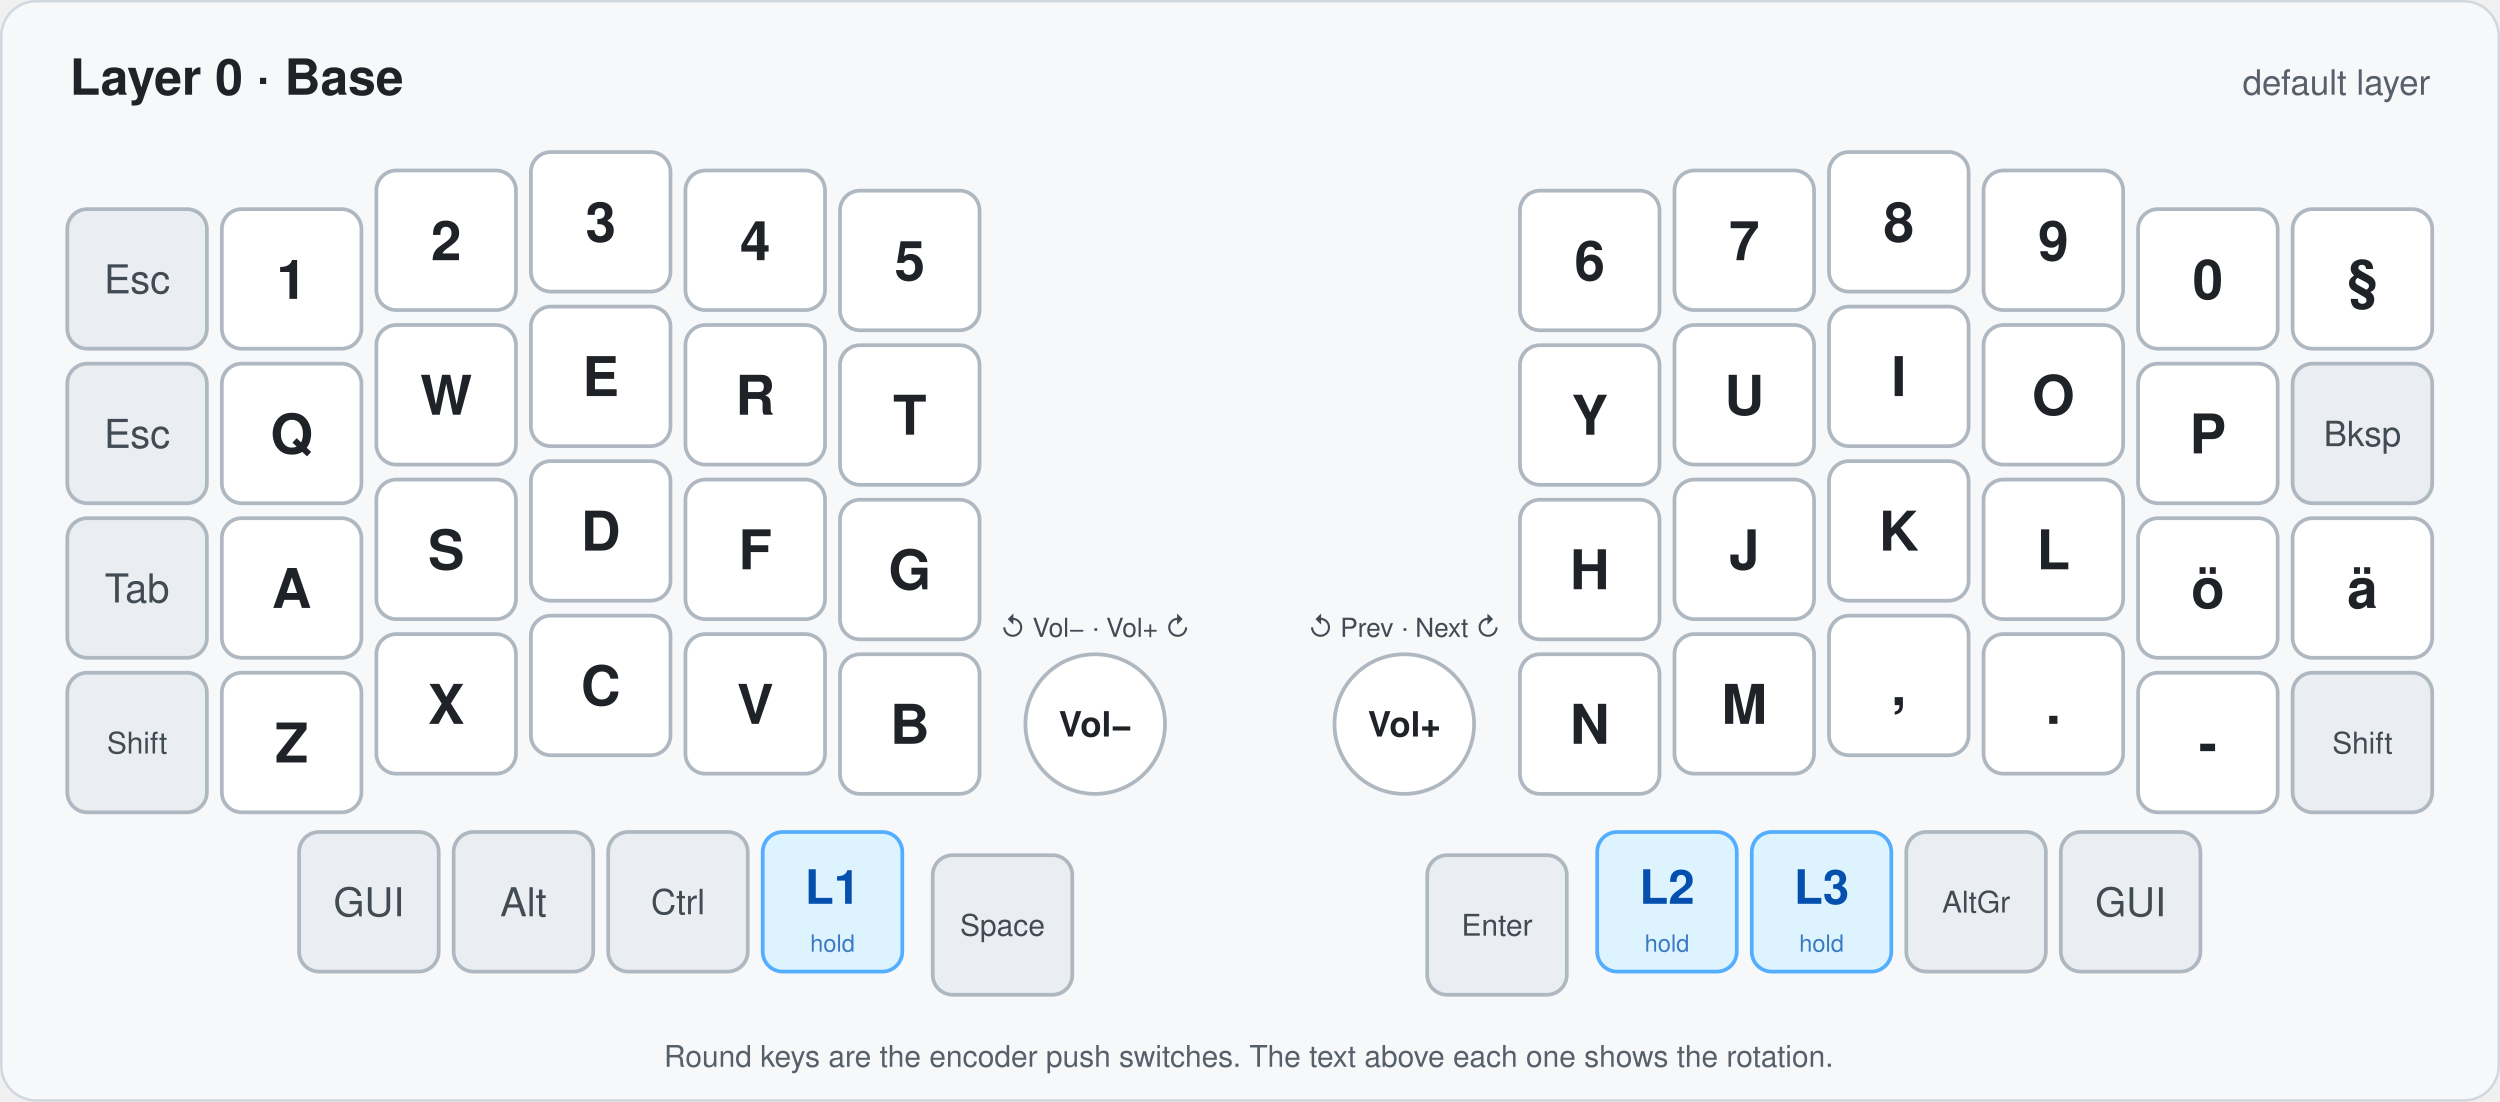
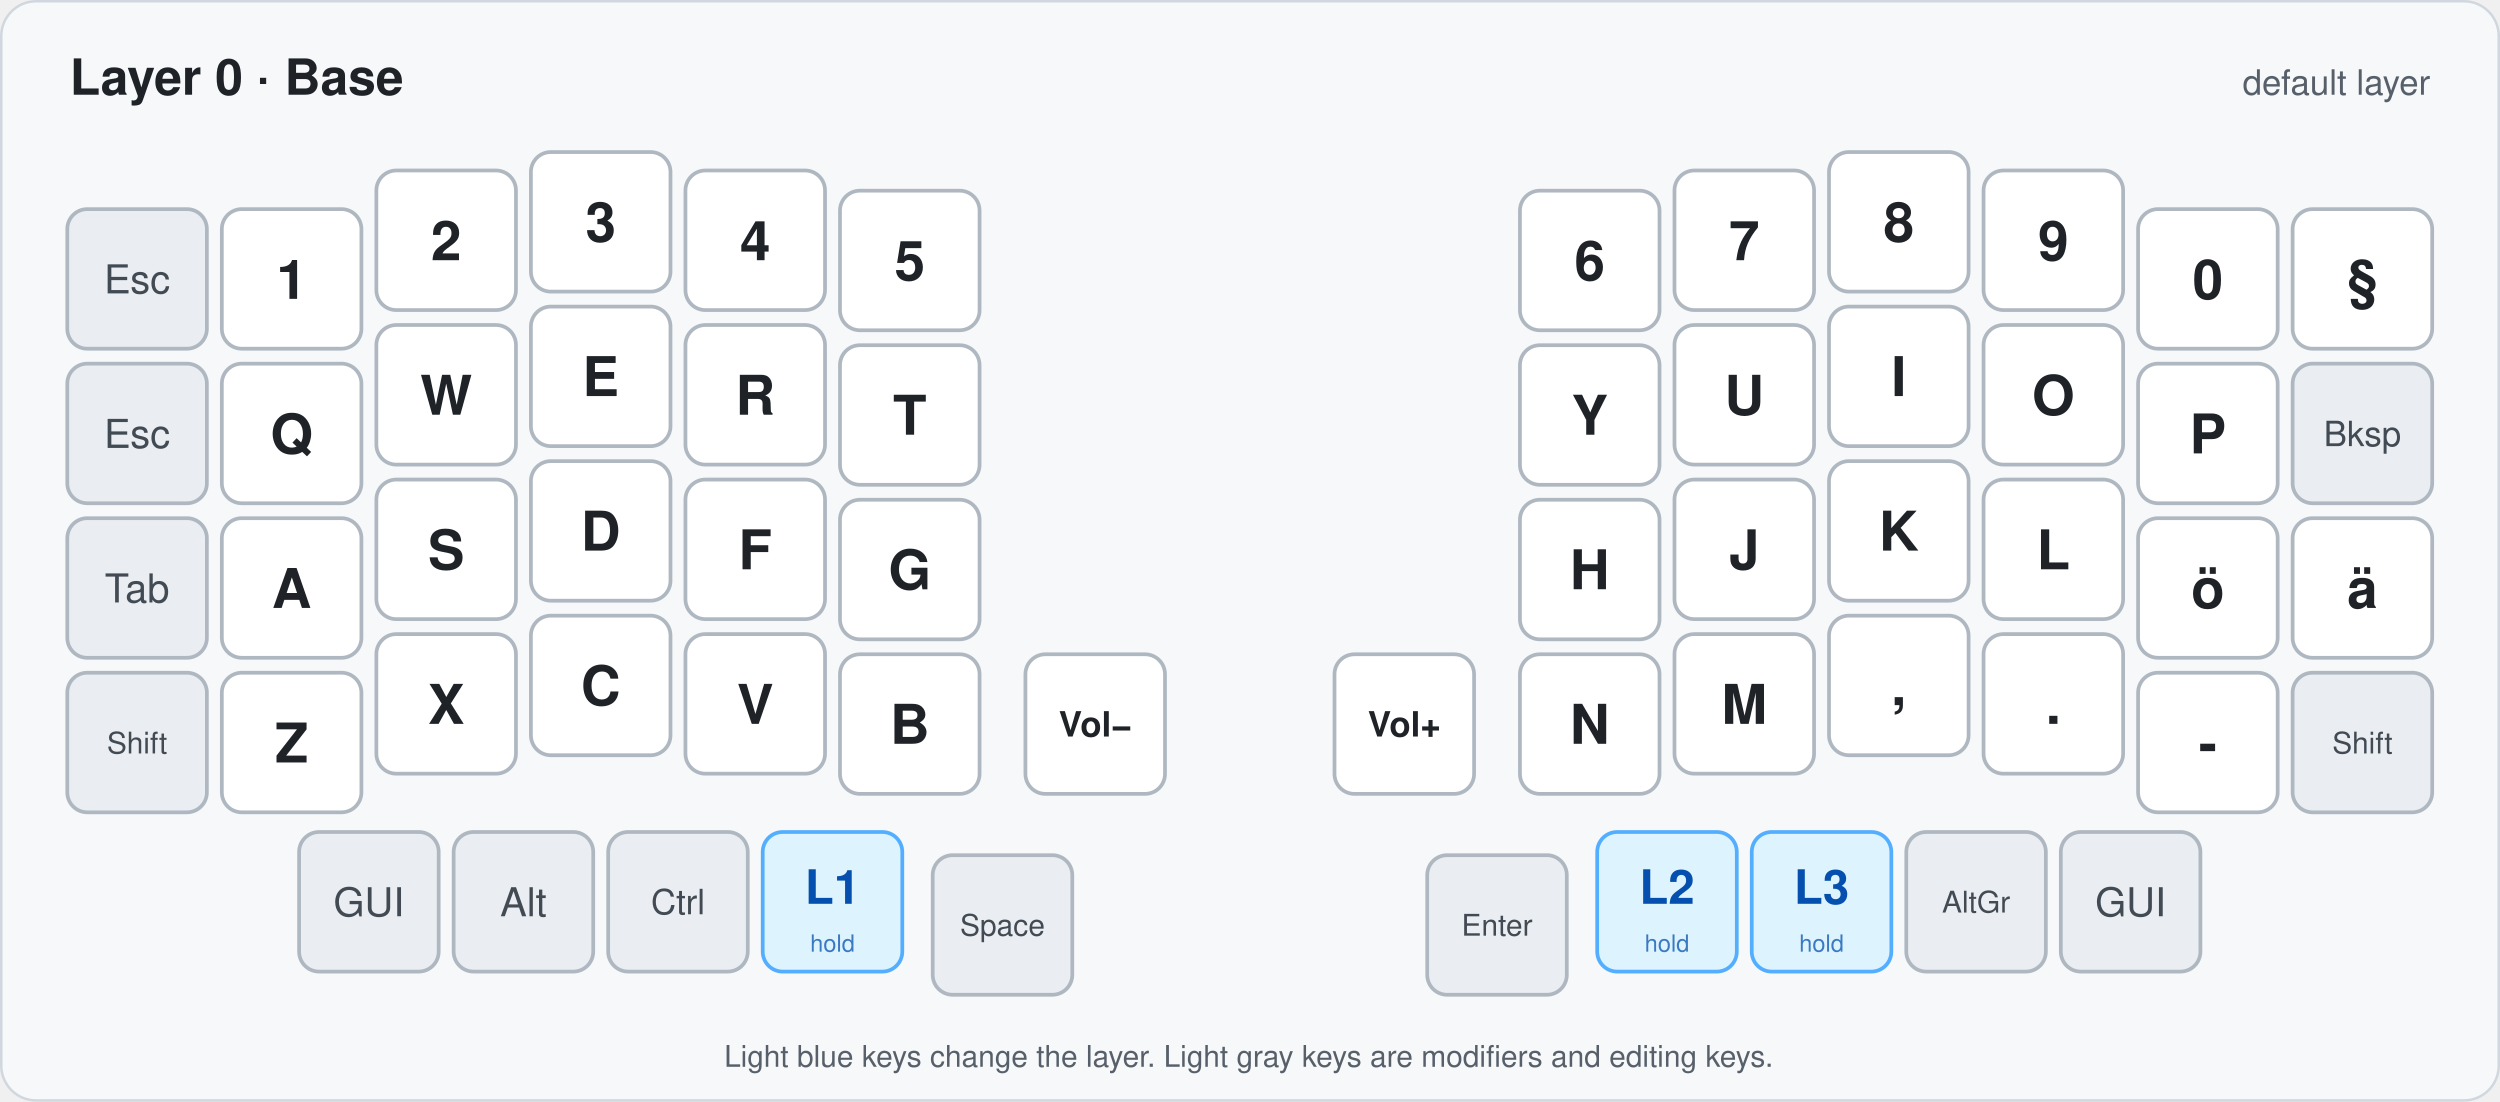
<svg xmlns="http://www.w3.org/2000/svg" viewBox="0 0 1003 442" width="1003" height="442" font-family="-apple-system, 'Segoe UI', Helvetica, Arial, sans-serif">
  <rect x="0.5" y="0.5" width="1002" height="441" rx="14" fill="#f6f8fa" stroke="#d0d7de" />
  <text x="28" y="38" font-size="20" font-weight="600" fill="#1f2328">Layer 0 · Base</text>
  <text x="975" y="38" font-size="14" fill="#57606a" text-anchor="end">default layer</text>
  <rect x="27.0" y="83.9" width="56" height="56.0" rx="8" fill="#eaeef2" stroke="#afb8c1" stroke-width="1.5" />
  <text x="55.0" y="117.7" font-size="16" font-weight="400" fill="#424a53" text-anchor="middle">Esc</text>
  <rect x="89.0" y="83.9" width="56" height="56.0" rx="8" fill="#ffffff" stroke="#afb8c1" stroke-width="1.5" />
  <text x="117.0" y="119.9" font-size="22" font-weight="600" fill="#1f2328" text-anchor="middle">1</text>
  <rect x="151.0" y="68.4" width="56" height="56.0" rx="8" fill="#ffffff" stroke="#afb8c1" stroke-width="1.5" />
  <text x="179.0" y="104.4" font-size="22" font-weight="600" fill="#1f2328" text-anchor="middle">2</text>
  <rect x="213.0" y="61.0" width="56" height="56.0" rx="8" fill="#ffffff" stroke="#afb8c1" stroke-width="1.5" />
  <text x="241.0" y="96.9" font-size="22" font-weight="600" fill="#1f2328" text-anchor="middle">3</text>
  <rect x="275.0" y="68.4" width="56" height="56.0" rx="8" fill="#ffffff" stroke="#afb8c1" stroke-width="1.5" />
  <text x="303.0" y="104.4" font-size="22" font-weight="600" fill="#1f2328" text-anchor="middle">4</text>
  <rect x="337.0" y="76.5" width="56" height="56.0" rx="8" fill="#ffffff" stroke="#afb8c1" stroke-width="1.5" />
  <text x="365.0" y="112.4" font-size="22" font-weight="600" fill="#1f2328" text-anchor="middle">5</text>
  <rect x="27.0" y="145.9" width="56" height="56.0" rx="8" fill="#eaeef2" stroke="#afb8c1" stroke-width="1.5" />
  <text x="55.0" y="179.7" font-size="16" font-weight="400" fill="#424a53" text-anchor="middle">Esc</text>
  <rect x="89.0" y="145.9" width="56" height="56.0" rx="8" fill="#ffffff" stroke="#afb8c1" stroke-width="1.5" />
  <text x="117.0" y="181.9" font-size="22" font-weight="600" fill="#1f2328" text-anchor="middle">Q</text>
  <rect x="151.0" y="130.4" width="56" height="56.0" rx="8" fill="#ffffff" stroke="#afb8c1" stroke-width="1.5" />
  <text x="179.0" y="166.4" font-size="22" font-weight="600" fill="#1f2328" text-anchor="middle">W</text>
  <rect x="213.0" y="123.0" width="56" height="56.0" rx="8" fill="#ffffff" stroke="#afb8c1" stroke-width="1.5" />
  <text x="241.0" y="158.9" font-size="22" font-weight="600" fill="#1f2328" text-anchor="middle">E</text>
  <rect x="275.0" y="130.4" width="56" height="56.0" rx="8" fill="#ffffff" stroke="#afb8c1" stroke-width="1.5" />
  <text x="303.0" y="166.4" font-size="22" font-weight="600" fill="#1f2328" text-anchor="middle">R</text>
  <rect x="337.0" y="138.5" width="56" height="56.0" rx="8" fill="#ffffff" stroke="#afb8c1" stroke-width="1.5" />
  <text x="365.0" y="174.4" font-size="22" font-weight="600" fill="#1f2328" text-anchor="middle">T</text>
  <rect x="27.0" y="207.9" width="56" height="56.0" rx="8" fill="#eaeef2" stroke="#afb8c1" stroke-width="1.5" />
  <text x="55.0" y="241.7" font-size="16" font-weight="400" fill="#424a53" text-anchor="middle">Tab</text>
  <rect x="89.0" y="207.9" width="56" height="56.0" rx="8" fill="#ffffff" stroke="#afb8c1" stroke-width="1.5" />
  <text x="117.0" y="243.9" font-size="22" font-weight="600" fill="#1f2328" text-anchor="middle">A</text>
  <rect x="151.0" y="192.4" width="56" height="56.0" rx="8" fill="#ffffff" stroke="#afb8c1" stroke-width="1.5" />
  <text x="179.0" y="228.4" font-size="22" font-weight="600" fill="#1f2328" text-anchor="middle">S</text>
  <rect x="213.0" y="185.0" width="56" height="56.0" rx="8" fill="#ffffff" stroke="#afb8c1" stroke-width="1.5" />
  <text x="241.0" y="220.9" font-size="22" font-weight="600" fill="#1f2328" text-anchor="middle">D</text>
  <rect x="275.0" y="192.4" width="56" height="56.0" rx="8" fill="#ffffff" stroke="#afb8c1" stroke-width="1.5" />
  <text x="303.0" y="228.4" font-size="22" font-weight="600" fill="#1f2328" text-anchor="middle">F</text>
  <rect x="337.0" y="200.5" width="56" height="56.0" rx="8" fill="#ffffff" stroke="#afb8c1" stroke-width="1.5" />
  <text x="365.0" y="236.4" font-size="22" font-weight="600" fill="#1f2328" text-anchor="middle">G</text>
  <rect x="27.0" y="269.9" width="56" height="56.0" rx="8" fill="#eaeef2" stroke="#afb8c1" stroke-width="1.5" />
  <text x="55.0" y="302.3" font-size="12" font-weight="400" fill="#424a53" text-anchor="middle">Shift</text>
  <rect x="89.0" y="269.9" width="56" height="56.0" rx="8" fill="#ffffff" stroke="#afb8c1" stroke-width="1.5" />
  <text x="117.0" y="305.9" font-size="22" font-weight="600" fill="#1f2328" text-anchor="middle">Z</text>
  <rect x="151.0" y="254.4" width="56" height="56.0" rx="8" fill="#ffffff" stroke="#afb8c1" stroke-width="1.5" />
  <text x="179.0" y="290.4" font-size="22" font-weight="600" fill="#1f2328" text-anchor="middle">X</text>
  <rect x="213.0" y="247.0" width="56" height="56.0" rx="8" fill="#ffffff" stroke="#afb8c1" stroke-width="1.5" />
  <text x="241.0" y="282.9" font-size="22" font-weight="600" fill="#1f2328" text-anchor="middle">C</text>
  <rect x="275.0" y="254.4" width="56" height="56.0" rx="8" fill="#ffffff" stroke="#afb8c1" stroke-width="1.5" />
  <text x="303.0" y="290.4" font-size="22" font-weight="600" fill="#1f2328" text-anchor="middle">V</text>
  <rect x="337.0" y="262.5" width="56" height="56.0" rx="8" fill="#ffffff" stroke="#afb8c1" stroke-width="1.5" />
  <text x="365.0" y="298.4" font-size="22" font-weight="600" fill="#1f2328" text-anchor="middle">B</text>
  <rect x="120.0" y="333.8" width="56" height="56.0" rx="8" fill="#eaeef2" stroke="#afb8c1" stroke-width="1.5" />
  <text x="148.0" y="367.6" font-size="16" font-weight="400" fill="#424a53" text-anchor="middle">GUI</text>
  <rect x="182.0" y="333.8" width="56" height="56.0" rx="8" fill="#eaeef2" stroke="#afb8c1" stroke-width="1.5" />
  <text x="210.0" y="367.6" font-size="16" font-weight="400" fill="#424a53" text-anchor="middle">Alt</text>
  <rect x="244.0" y="333.8" width="56" height="56.0" rx="8" fill="#eaeef2" stroke="#afb8c1" stroke-width="1.5" />
  <text x="272.0" y="366.8" font-size="14" font-weight="400" fill="#424a53" text-anchor="middle">Ctrl</text>
  <rect x="306.0" y="333.8" width="56" height="56.0" rx="8" fill="#ddf4ff" stroke="#54aeff" stroke-width="1.5" />
  <text x="334.0" y="362.6" font-size="19" font-weight="600" fill="#0550ae" text-anchor="middle">L1</text>
  <text x="334.0" y="381.8" font-size="9.5" fill="#0550ae" opacity="0.75" text-anchor="middle">hold</text>
  <rect x="374.2" y="343.1" width="56" height="56.0" rx="8" fill="#eaeef2" stroke="#afb8c1" stroke-width="1.5" />
  <text x="402.2" y="375.4" font-size="12" font-weight="400" fill="#424a53" text-anchor="middle">Space</text>
-   <circle cx="439.4" cy="290.5" r="28.0" fill="#ffffff" stroke="#afb8c1" stroke-width="1.5" />
+   <rect x="411.4" y="262.5" width="56" height="56.0" rx="8" fill="#ffffff" stroke="#afb8c1" stroke-width="1.5" />
  <text x="439.4" y="295.5" font-size="14" font-weight="600" fill="#1f2328" text-anchor="middle">Vol−</text>
  <rect x="919.8" y="83.9" width="56" height="56.0" rx="8" fill="#ffffff" stroke="#afb8c1" stroke-width="1.5" />
  <text x="947.8" y="119.9" font-size="22" font-weight="600" fill="#1f2328" text-anchor="middle">§</text>
  <rect x="857.8" y="83.9" width="56" height="56.0" rx="8" fill="#ffffff" stroke="#afb8c1" stroke-width="1.5" />
  <text x="885.8" y="119.9" font-size="22" font-weight="600" fill="#1f2328" text-anchor="middle">0</text>
  <rect x="795.8" y="68.4" width="56" height="56.0" rx="8" fill="#ffffff" stroke="#afb8c1" stroke-width="1.5" />
  <text x="823.8" y="104.4" font-size="22" font-weight="600" fill="#1f2328" text-anchor="middle">9</text>
  <rect x="733.8" y="61.0" width="56" height="56.0" rx="8" fill="#ffffff" stroke="#afb8c1" stroke-width="1.5" />
  <text x="761.8" y="96.9" font-size="22" font-weight="600" fill="#1f2328" text-anchor="middle">8</text>
  <rect x="671.8" y="68.4" width="56" height="56.0" rx="8" fill="#ffffff" stroke="#afb8c1" stroke-width="1.5" />
  <text x="699.8" y="104.4" font-size="22" font-weight="600" fill="#1f2328" text-anchor="middle">7</text>
  <rect x="609.8" y="76.5" width="56" height="56.0" rx="8" fill="#ffffff" stroke="#afb8c1" stroke-width="1.5" />
  <text x="637.8" y="112.4" font-size="22" font-weight="600" fill="#1f2328" text-anchor="middle">6</text>
  <rect x="919.8" y="145.9" width="56" height="56.0" rx="8" fill="#eaeef2" stroke="#afb8c1" stroke-width="1.5" />
  <text x="947.8" y="179.0" font-size="14" font-weight="400" fill="#424a53" text-anchor="middle">Bksp</text>
  <rect x="857.8" y="145.9" width="56" height="56.0" rx="8" fill="#ffffff" stroke="#afb8c1" stroke-width="1.5" />
  <text x="885.8" y="181.9" font-size="22" font-weight="600" fill="#1f2328" text-anchor="middle">P</text>
  <rect x="795.8" y="130.4" width="56" height="56.0" rx="8" fill="#ffffff" stroke="#afb8c1" stroke-width="1.5" />
  <text x="823.8" y="166.4" font-size="22" font-weight="600" fill="#1f2328" text-anchor="middle">O</text>
  <rect x="733.8" y="123.0" width="56" height="56.0" rx="8" fill="#ffffff" stroke="#afb8c1" stroke-width="1.5" />
  <text x="761.8" y="158.9" font-size="22" font-weight="600" fill="#1f2328" text-anchor="middle">I</text>
  <rect x="671.8" y="130.4" width="56" height="56.0" rx="8" fill="#ffffff" stroke="#afb8c1" stroke-width="1.5" />
  <text x="699.8" y="166.4" font-size="22" font-weight="600" fill="#1f2328" text-anchor="middle">U</text>
  <rect x="609.8" y="138.5" width="56" height="56.0" rx="8" fill="#ffffff" stroke="#afb8c1" stroke-width="1.5" />
  <text x="637.8" y="174.4" font-size="22" font-weight="600" fill="#1f2328" text-anchor="middle">Y</text>
  <rect x="919.8" y="207.9" width="56" height="56.0" rx="8" fill="#ffffff" stroke="#afb8c1" stroke-width="1.5" />
  <text x="947.8" y="243.9" font-size="22" font-weight="600" fill="#1f2328" text-anchor="middle">ä</text>
  <rect x="857.8" y="207.9" width="56" height="56.0" rx="8" fill="#ffffff" stroke="#afb8c1" stroke-width="1.5" />
  <text x="885.8" y="243.9" font-size="22" font-weight="600" fill="#1f2328" text-anchor="middle">ö</text>
  <rect x="795.8" y="192.4" width="56" height="56.0" rx="8" fill="#ffffff" stroke="#afb8c1" stroke-width="1.5" />
  <text x="823.8" y="228.4" font-size="22" font-weight="600" fill="#1f2328" text-anchor="middle">L</text>
  <rect x="733.8" y="185.0" width="56" height="56.0" rx="8" fill="#ffffff" stroke="#afb8c1" stroke-width="1.5" />
  <text x="761.8" y="220.9" font-size="22" font-weight="600" fill="#1f2328" text-anchor="middle">K</text>
  <rect x="671.8" y="192.4" width="56" height="56.0" rx="8" fill="#ffffff" stroke="#afb8c1" stroke-width="1.5" />
  <text x="699.8" y="228.4" font-size="22" font-weight="600" fill="#1f2328" text-anchor="middle">J</text>
  <rect x="609.8" y="200.5" width="56" height="56.0" rx="8" fill="#ffffff" stroke="#afb8c1" stroke-width="1.5" />
  <text x="637.8" y="236.4" font-size="22" font-weight="600" fill="#1f2328" text-anchor="middle">H</text>
  <rect x="919.8" y="269.9" width="56" height="56.0" rx="8" fill="#eaeef2" stroke="#afb8c1" stroke-width="1.5" />
  <text x="947.8" y="302.3" font-size="12" font-weight="400" fill="#424a53" text-anchor="middle">Shift</text>
  <rect x="857.8" y="269.9" width="56" height="56.0" rx="8" fill="#ffffff" stroke="#afb8c1" stroke-width="1.5" />
  <text x="885.8" y="305.9" font-size="22" font-weight="600" fill="#1f2328" text-anchor="middle">-</text>
  <rect x="795.8" y="254.4" width="56" height="56.0" rx="8" fill="#ffffff" stroke="#afb8c1" stroke-width="1.5" />
  <text x="823.8" y="290.4" font-size="22" font-weight="600" fill="#1f2328" text-anchor="middle">.</text>
  <rect x="733.8" y="247.0" width="56" height="56.0" rx="8" fill="#ffffff" stroke="#afb8c1" stroke-width="1.5" />
  <text x="761.8" y="282.9" font-size="22" font-weight="600" fill="#1f2328" text-anchor="middle">,</text>
  <rect x="671.8" y="254.4" width="56" height="56.0" rx="8" fill="#ffffff" stroke="#afb8c1" stroke-width="1.5" />
  <text x="699.8" y="290.4" font-size="22" font-weight="600" fill="#1f2328" text-anchor="middle">M</text>
  <rect x="609.8" y="262.5" width="56" height="56.0" rx="8" fill="#ffffff" stroke="#afb8c1" stroke-width="1.5" />
  <text x="637.8" y="298.4" font-size="22" font-weight="600" fill="#1f2328" text-anchor="middle">N</text>
  <rect x="826.8" y="333.8" width="56" height="56.0" rx="8" fill="#eaeef2" stroke="#afb8c1" stroke-width="1.5" />
  <text x="854.8" y="367.6" font-size="16" font-weight="400" fill="#424a53" text-anchor="middle">GUI</text>
  <rect x="764.8" y="333.8" width="56" height="56.0" rx="8" fill="#eaeef2" stroke="#afb8c1" stroke-width="1.5" />
  <text x="792.8" y="366.1" font-size="12" font-weight="400" fill="#424a53" text-anchor="middle">AltGr</text>
  <rect x="702.8" y="333.8" width="56" height="56.0" rx="8" fill="#ddf4ff" stroke="#54aeff" stroke-width="1.5" />
  <text x="730.8" y="362.6" font-size="19" font-weight="600" fill="#0550ae" text-anchor="middle">L3</text>
  <text x="730.8" y="381.8" font-size="9.5" fill="#0550ae" opacity="0.75" text-anchor="middle">hold</text>
  <rect x="640.8" y="333.8" width="56" height="56.0" rx="8" fill="#ddf4ff" stroke="#54aeff" stroke-width="1.5" />
  <text x="668.8" y="362.6" font-size="19" font-weight="600" fill="#0550ae" text-anchor="middle">L2</text>
  <text x="668.8" y="381.8" font-size="9.5" fill="#0550ae" opacity="0.75" text-anchor="middle">hold</text>
  <rect x="572.6" y="343.1" width="56" height="56.0" rx="8" fill="#eaeef2" stroke="#afb8c1" stroke-width="1.5" />
  <text x="600.6" y="375.4" font-size="12" font-weight="400" fill="#424a53" text-anchor="middle">Enter</text>
-   <circle cx="563.4" cy="290.5" r="28.0" fill="#ffffff" stroke="#afb8c1" stroke-width="1.5" />
+   <rect x="535.4" y="262.5" width="56" height="56.0" rx="8" fill="#ffffff" stroke="#afb8c1" stroke-width="1.5" />
  <text x="563.4" y="295.5" font-size="14" font-weight="600" fill="#1f2328" text-anchor="middle">Vol+</text>
-   <text x="439.4" y="255.5" font-size="10.5" fill="#424a53" text-anchor="middle">↺ Vol− · Vol+ ↻</text>
-   <text x="563.4" y="255.5" font-size="10.5" fill="#424a53" text-anchor="middle">↺ Prev · Next ↻</text>
-   <text x="501" y="428" font-size="12" fill="#57606a" text-anchor="middle">Round keys are the encoder push switches. The text above each one shows the rotation.</text>
+   <text x="501" y="428" font-size="12" fill="#57606a" text-anchor="middle">Light blue keys change the layer. Light gray keys are modifiers and editing keys.</text>
</svg>
